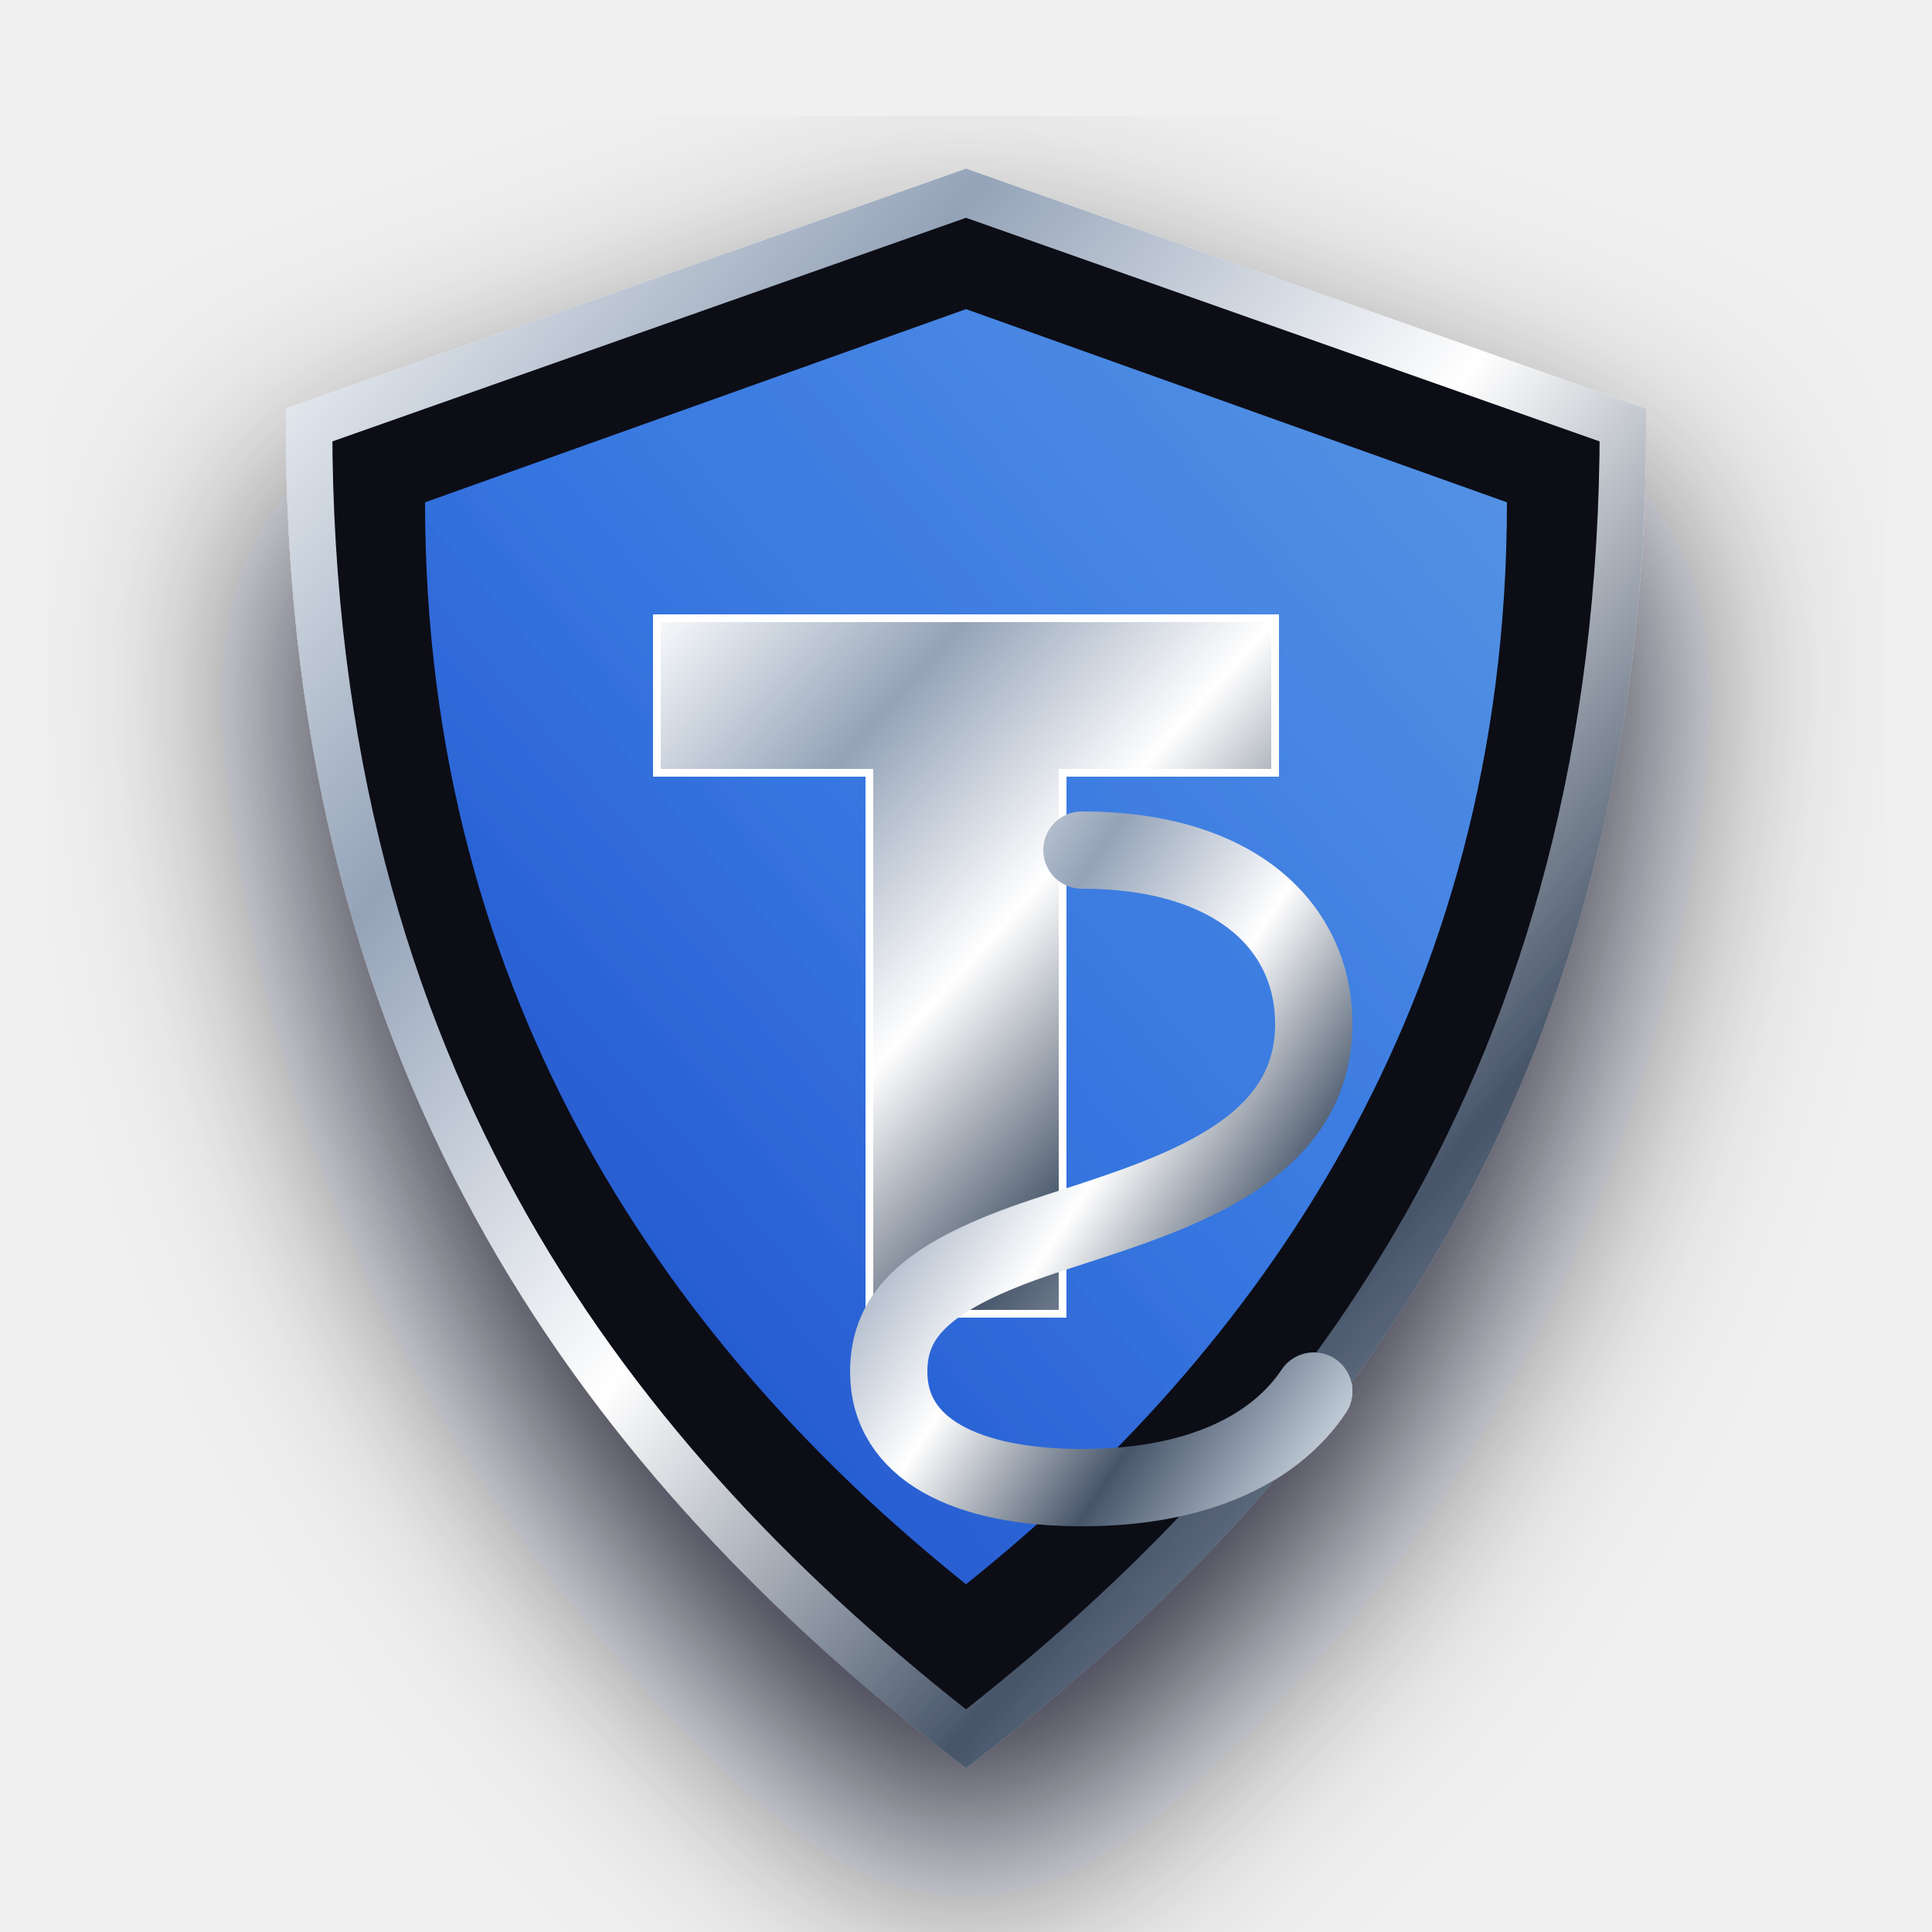
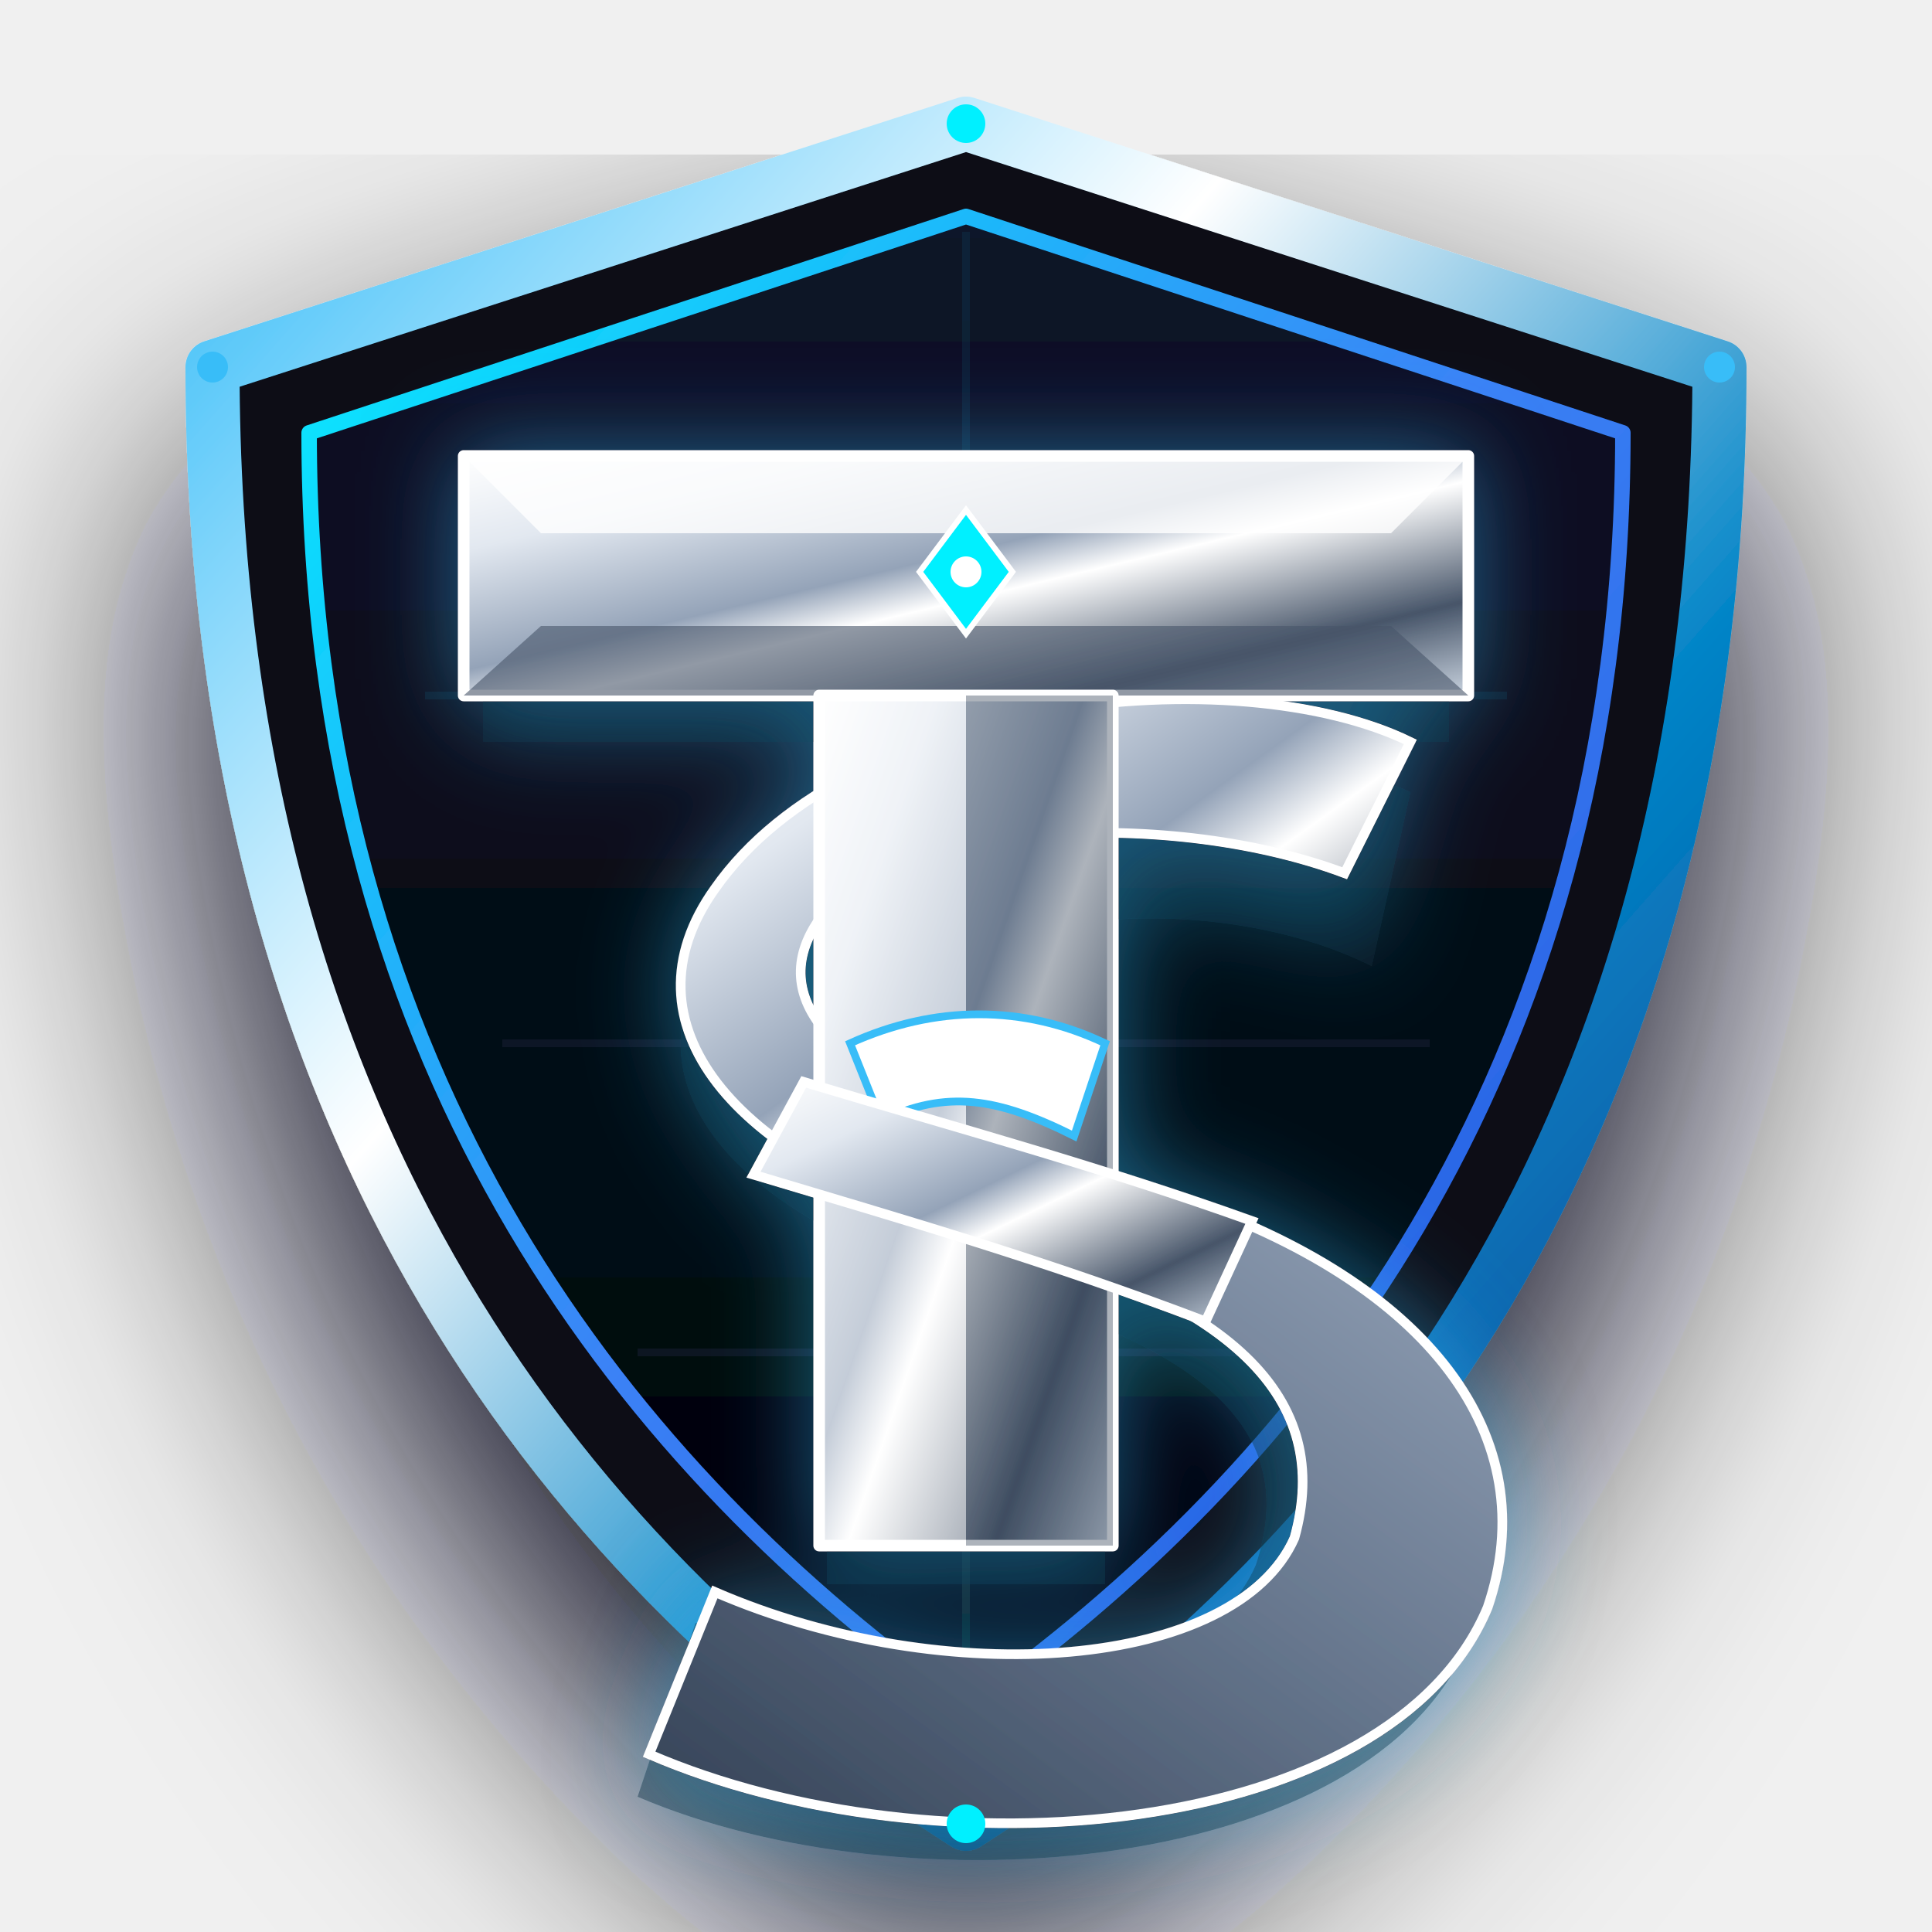
<svg xmlns="http://www.w3.org/2000/svg" viewBox="0 0 500 500" width="100%" height="100%">
  <defs>
-     <filter id="chromeBevel" x="-20%" y="-20%" width="140%" height="140%">
-       <feDropShadow dx="0" dy="18" stdDeviation="22" flood-color="#2563eb" flood-opacity="0.4" />
-       <feDropShadow dx="0" dy="30" stdDeviation="30" flood-color="#020617" flood-opacity="0.85" />
+     <filter id="neonShieldGlow" x="-30%" y="-30%" width="160%" height="160%">
+       <feDropShadow dx="0" dy="8" stdDeviation="16" flood-color="#00f0ff" flood-opacity="0.6" />
+       <feDropShadow dx="0" dy="24" stdDeviation="32" flood-color="#1d4ed8" flood-opacity="0.8" />
+       <feDropShadow dx="0" dy="40" stdDeviation="40" flood-color="#020617" flood-opacity="0.95" />
    </filter>
-     <linearGradient id="chromeMetal" x1="0%" y1="0%" x2="100%" y2="100%">
-       <stop offset="0%" stop-color="#f8fafc" />
-       <stop offset="25%" stop-color="#94a3b8" />
-       <stop offset="50%" stop-color="#ffffff" />
-       <stop offset="75%" stop-color="#475569" />
+     <filter id="letter3DBevel" x="-20%" y="-20%" width="140%" height="140%">
+       <feDropShadow dx="0" dy="8" stdDeviation="8" flood-color="#000000" flood-opacity="0.7" />
+       <feDropShadow dx="0" dy="0" stdDeviation="12" flood-color="#38bdf8" flood-opacity="0.5" />
+     </filter>
+     <linearGradient id="chromeBevel" x1="0%" y1="0%" x2="100%" y2="100%">
+       <stop offset="0%" stop-color="#ffffff" />
+       <stop offset="20%" stop-color="#e2e8f0" />
+       <stop offset="45%" stop-color="#94a3b8" />
+       <stop offset="55%" stop-color="#ffffff" />
+       <stop offset="80%" stop-color="#475569" />
      <stop offset="100%" stop-color="#cbd5e1" />
    </linearGradient>
-     <linearGradient id="electricBlue" x1="0%" y1="100%" x2="100%" y2="0%">
-       <stop offset="0%" stop-color="#1d4ed8" />
+     <linearGradient id="chromeBevelDark" x1="0%" y1="100%" x2="100%" y2="0%">
+       <stop offset="0%" stop-color="#334155" />
+       <stop offset="50%" stop-color="#64748b" />
+       <stop offset="100%" stop-color="#94a3b8" />
+     </linearGradient>
+     <linearGradient id="cyberBlueGlow" x1="0%" y1="0%" x2="100%" y2="100%">
+       <stop offset="0%" stop-color="#00f0ff" />
      <stop offset="50%" stop-color="#3b82f6" />
-       <stop offset="100%" stop-color="#60a5fa" />
+       <stop offset="100%" stop-color="#1d4ed8" />
+     </linearGradient>
+     <linearGradient id="shieldRimGrad" x1="0%" y1="0%" x2="100%" y2="100%">
+       <stop offset="0%" stop-color="#38bdf8" />
+       <stop offset="35%" stop-color="#ffffff" />
+       <stop offset="65%" stop-color="#0284c7" />
+       <stop offset="100%" stop-color="#1e3a8a" />
+     </linearGradient>
+     <linearGradient id="shieldCoreGrad" x1="50%" y1="0%" x2="50%" y2="100%">
+       <stop offset="0%" stop-color="#0b1329" />
+       <stop offset="50%" stop-color="#060a17" />
+       <stop offset="100%" stop-color="#02040a" />
    </linearGradient>
  </defs>
-   <g filter="url(#chromeBevel)">
-     <path d="M250,50 L420,110 C420,280 340,380 250,450 C160,380 80,280 80,110 Z" fill="#090d16" stroke="url(#chromeMetal)" stroke-width="12" />
-     <path d="M250,80 L390,130 C390,260 325,350 250,410 C175,350 110,260 110,130 Z" fill="url(#electricBlue)" opacity="0.9" />
-     <path d="M170,160 L330,160 L330,200 L275,200 L275,340 L225,340 L225,200 L170,200 Z" fill="url(#chromeMetal)" stroke="#ffffff" stroke-width="2" />
-     <path d="M280,220 C320,220 340,240 340,265 C340,300 300,310 270,320 C240,330 230,340 230,355 C230,375 250,385 280,385 C310,385 330,375 340,360" fill="none" stroke="url(#chromeMetal)" stroke-width="20" stroke-linecap="round" />
+   <g filter="url(#neonShieldGlow)">
+     <path d="M 250,32 L 445,95 C 445,295 350,408 250,472 C 150,408 55,295 55,95 Z" fill="#070c18" stroke="url(#shieldRimGrad)" stroke-width="14" stroke-linejoin="round" />
+     <path d="M 250,56 L 420,112 C 420,280 335,382 250,442 C 165,382 80,280 80,112 Z" fill="url(#shieldCoreGrad)" stroke="url(#cyberBlueGlow)" stroke-width="4" stroke-linejoin="round" />
+     <path d="M 250,60 L 250,440 M 110,180 L 390,180 M 130,270 L 370,270 M 165,350 L 335,350" stroke="rgba(56, 189, 248, 0.08)" stroke-width="2" />
  </g>
+   <g filter="url(#letter3DBevel)">
+     <g transform="translate(0, 10)" opacity="0.45">
+       <path d="M 125,122 L 375,122 L 375,182 L 286,182 L 286,400 L 214,400 L 214,182 L 125,182 Z" fill="#000000" />
+       <path d="M 365,195 C 320,175 220,185 185,235 C 160,270 190,305 250,322 C 320,340 335,365 325,395 C 310,430 240,435 180,410 L 165,455 C 235,485 355,475 380,415 C 395,375 375,335 310,312 C 245,290 230,275 240,250 C 250,225 315,220 355,240 Z" fill="#000000" />
+     </g>
+     <path d="M 365,192 C 320,170 220,180 185,230 C 160,265 190,300 250,318 L 260,292 C 215,278 198,258 212,238 C 228,214 300,208 348,226 Z" fill="url(#chromeBevel)" stroke="#ffffff" stroke-width="2.5" />
+     <path d="M 250,318 C 320,336 345,362 335,398 C 320,432 245,438 185,412 L 168,454 C 242,486 360,476 385,416 C 400,372 370,332 305,310 Z" fill="url(#chromeBevelDark)" stroke="#ffffff" stroke-width="2.5" />
+     <path d="M 120,118 L 380,118 L 380,180 L 288,180 L 288,180 L 212,180 L 120,180 Z" fill="url(#chromeBevel)" stroke="#ffffff" stroke-width="3" stroke-linejoin="round" />
+     <polygon points="120,118 380,118 360,138 140,138" fill="#ffffff" opacity="0.8" />
+     <polygon points="120,180 380,180 360,162 140,162" fill="#475569" opacity="0.6" />
+     <path d="M 212,180 L 288,180 L 288,400 L 212,400 Z" fill="url(#chromeBevel)" stroke="#ffffff" stroke-width="3" stroke-linejoin="round" />
+     <polygon points="212,180 250,180 250,400 212,400" fill="#ffffff" opacity="0.45" />
+     <polygon points="250,180 288,180 288,400 250,400" fill="#334155" opacity="0.4" />
+     <path d="M 228,290 C 245,282 258,284 278,294 L 286,270 C 265,260 242,260 220,270 Z" fill="#ffffff" stroke="#38bdf8" stroke-width="2" />
+     <path d="M 195,304 C 235,316 270,326 312,342 L 324,316 C 285,302 248,292 208,280 Z" fill="url(#chromeBevel)" stroke="#ffffff" stroke-width="2.5" />
+     <polygon points="250,132 262,148 250,164 238,148" fill="#00f0ff" stroke="#ffffff" stroke-width="1.5" />
+     <circle cx="250" cy="148" r="4" fill="#ffffff" />
+   </g>
+   <circle cx="250" cy="32" r="5" fill="#00f0ff" />
+   <circle cx="445" cy="95" r="4" fill="#38bdf8" />
+   <circle cx="55" cy="95" r="4" fill="#38bdf8" />
+   <circle cx="250" cy="472" r="5" fill="#00f0ff" />
</svg>
